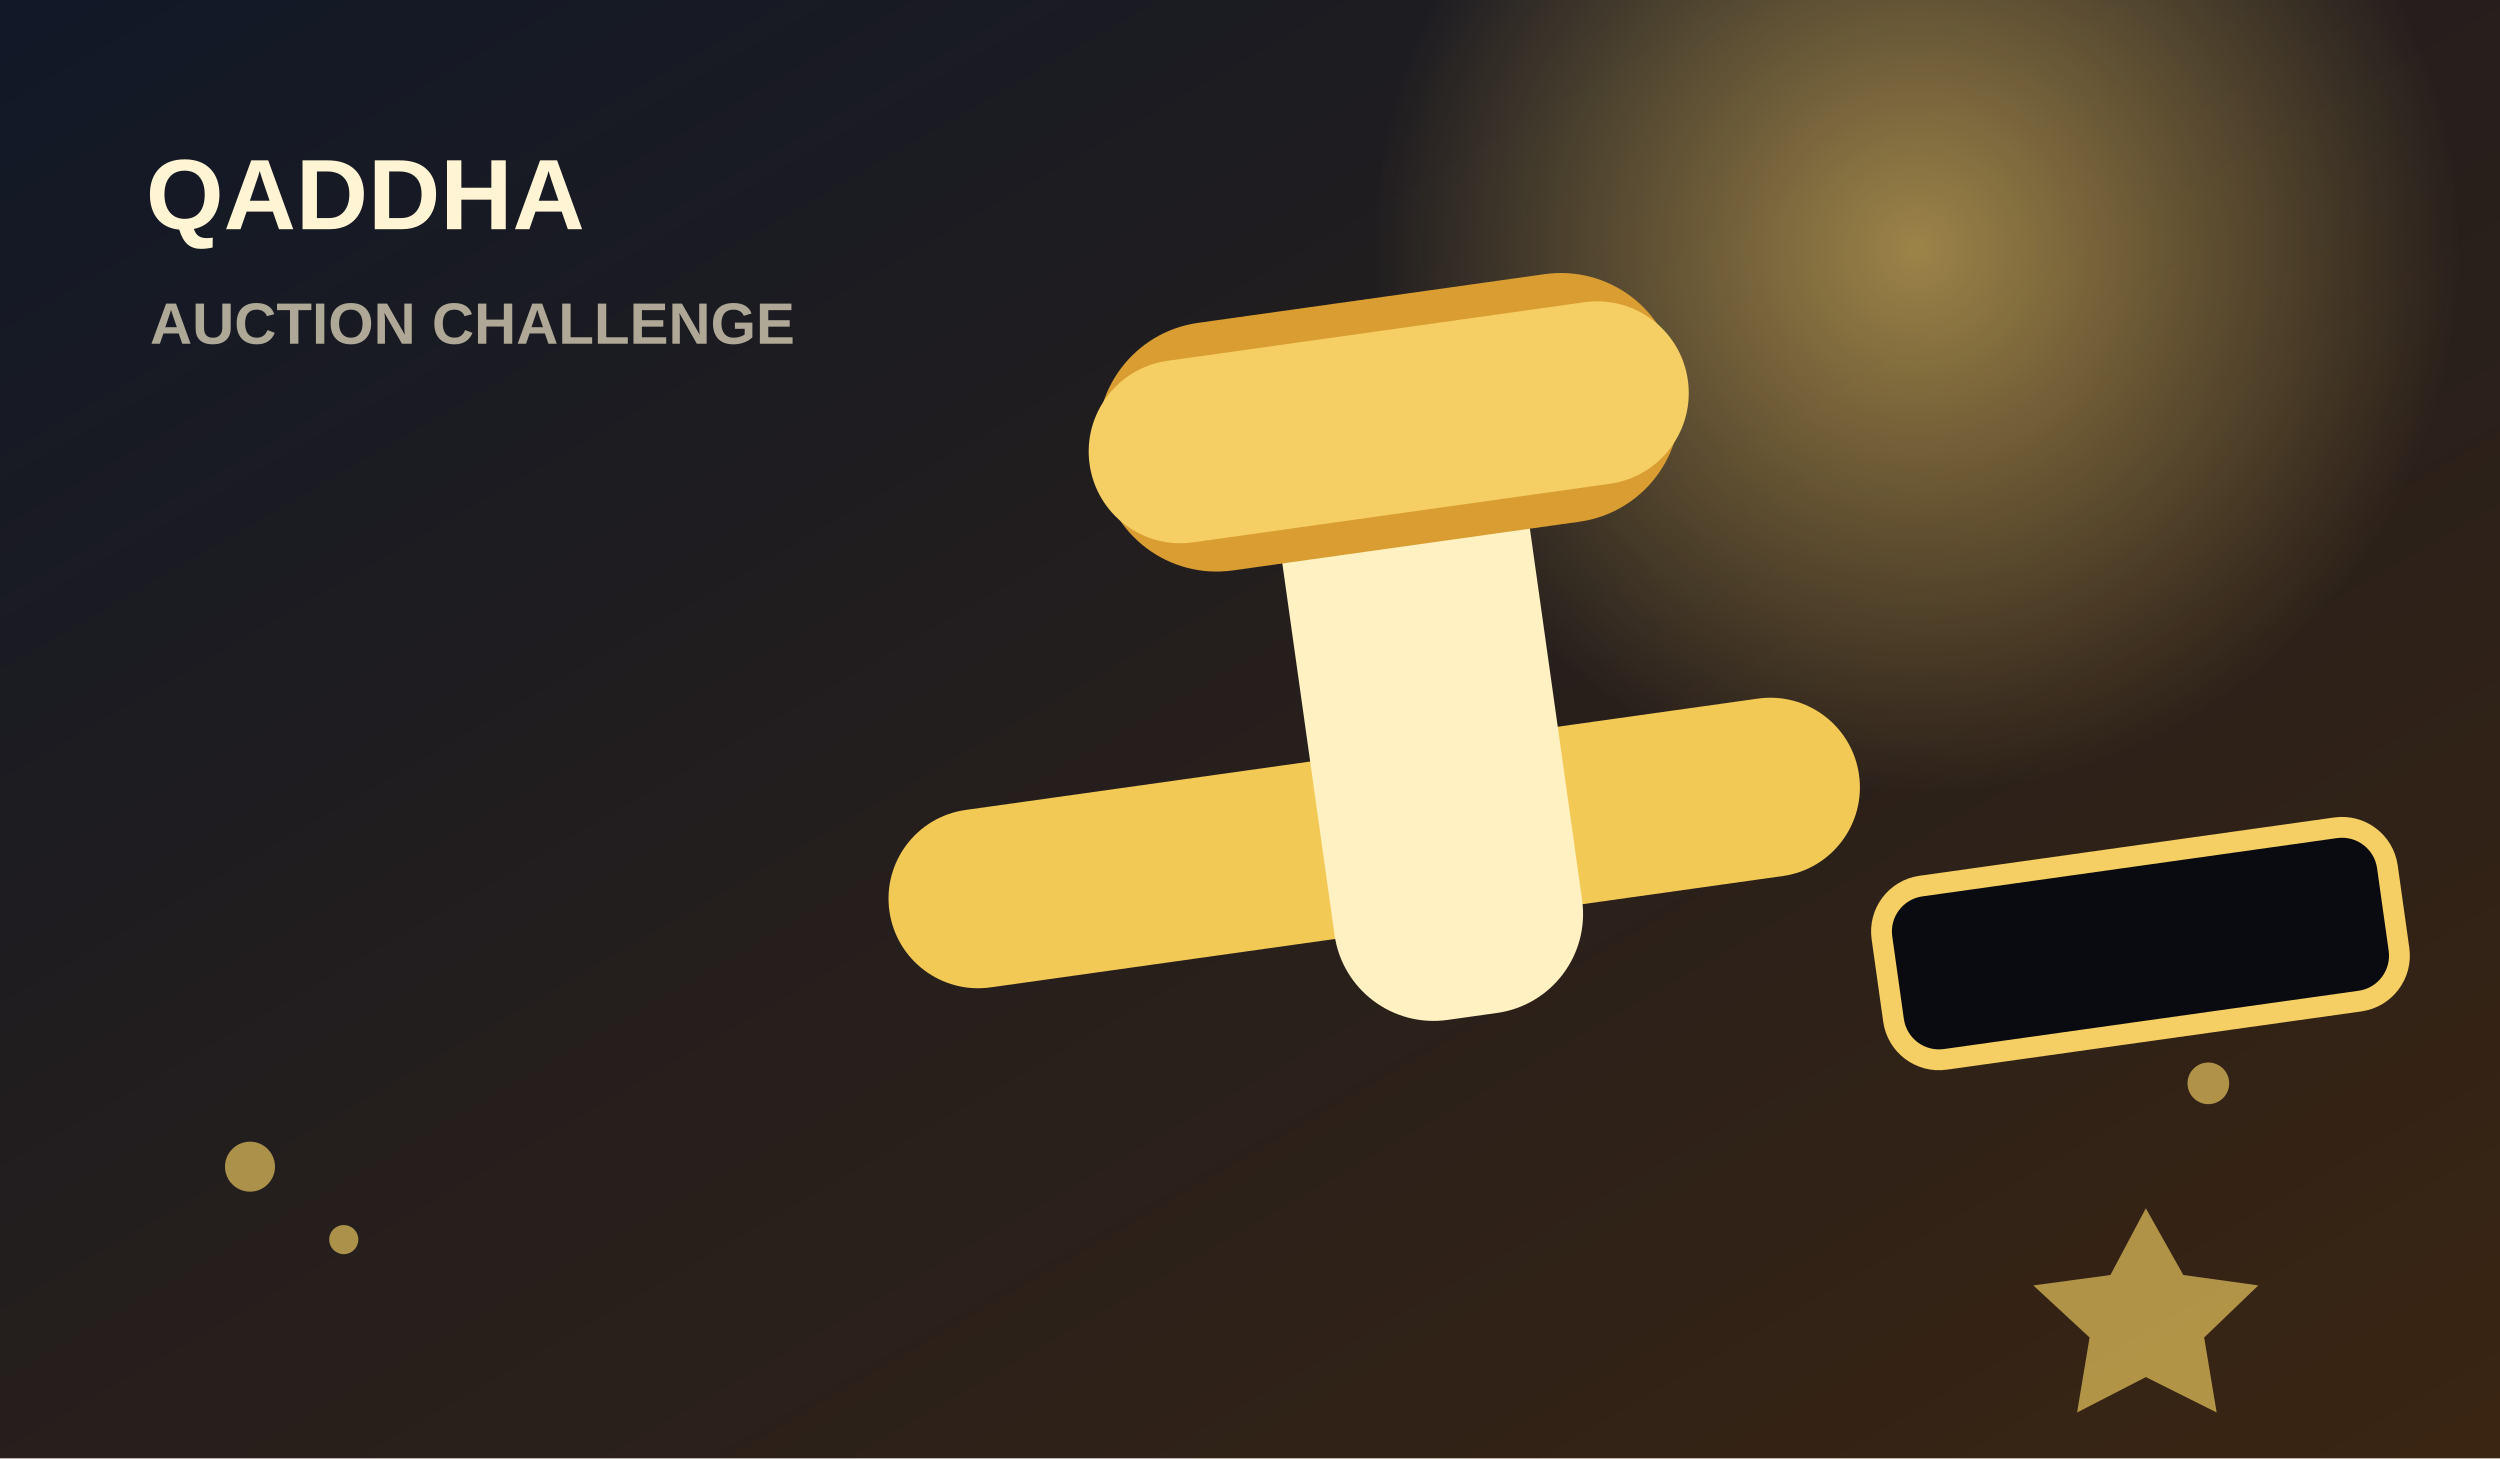
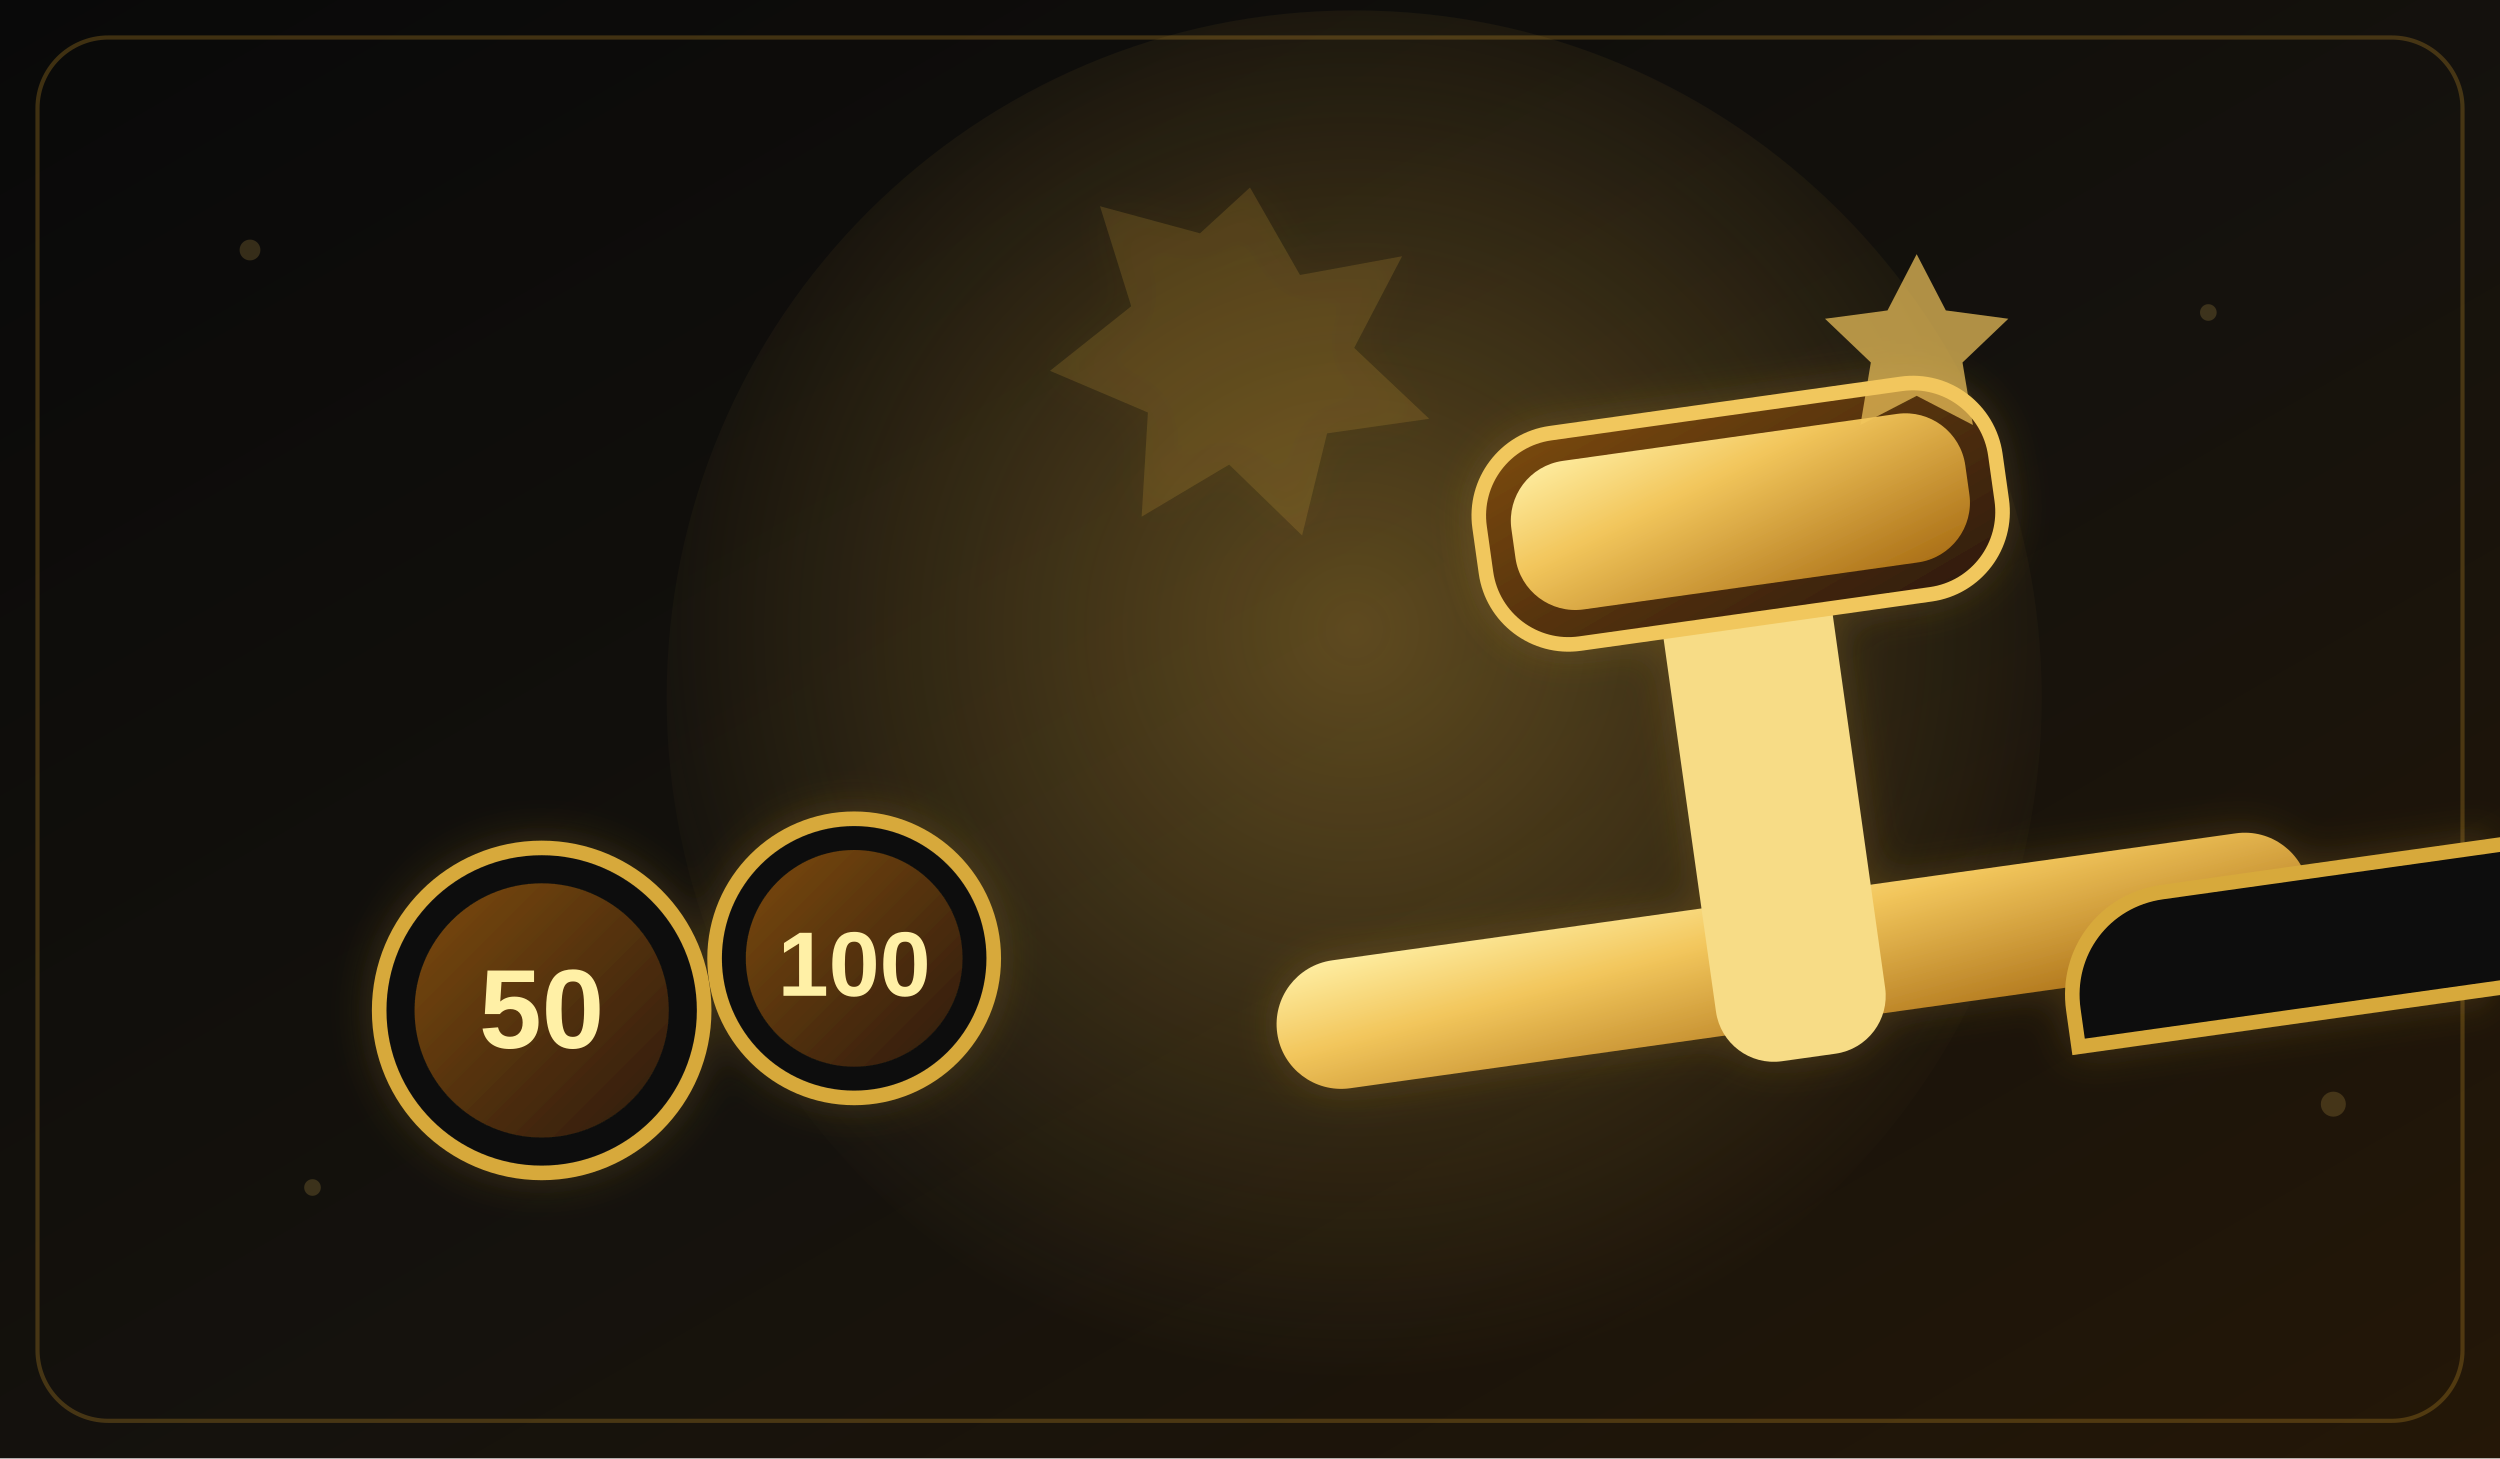
<svg xmlns="http://www.w3.org/2000/svg" viewBox="0 0 1200 700">
  <defs>
-     <linearGradient id="b" x1="0" x2="1" y1="0" y2="1">
-       <stop stop-color="#111827" />
-       <stop offset="1" stop-color="#3a2512" />
+     <linearGradient id="bg" x1="0" y1="0" x2="1" y2="1">
+       <stop stop-color="#090909" />
+       <stop offset=".55" stop-color="#15120d" />
+       <stop offset="1" stop-color="#241707" />
    </linearGradient>
-     <radialGradient id="g">
-       <stop stop-color="#ffd66b" stop-opacity=".55" />
-       <stop offset="1" stop-color="#ffd66b" stop-opacity="0" />
+     <radialGradient id="glow" cx="50%" cy="45%" r="55%">
+       <stop stop-color="#f0b942" stop-opacity=".34" />
+       <stop offset="1" stop-color="#f0b942" stop-opacity="0" />
    </radialGradient>
+     <linearGradient id="gold" x1="0" y1="0" x2="1" y2="1">
+       <stop stop-color="#fff0a6" />
+       <stop offset=".35" stop-color="#f2c65c" />
+       <stop offset="1" stop-color="#a66a12" />
+     </linearGradient>
+     <linearGradient id="darkGold" x1="0" y1="0" x2="1" y2="1">
+       <stop stop-color="#7d4b10" />
+       <stop offset="1" stop-color="#2c1906" />
+     </linearGradient>
+     <filter id="shadow" x="-30%" y="-30%" width="160%" height="160%">
+       <feDropShadow dx="0" dy="18" stdDeviation="18" flood-color="#000" flood-opacity=".65" />
+       <feDropShadow dx="0" dy="0" stdDeviation="10" flood-color="#d9a63a" flood-opacity=".22" />
+     </filter>
  </defs>
-   <rect width="1200" height="700" fill="url(#b)" />
-   <circle cx="920" cy="120" r="260" fill="url(#g)" />
-   <g transform="translate(235 120) rotate(-8 360 220)">
-     <rect x="180" y="250" width="470" height="86" rx="43" fill="#f3c956" />
-     <rect x="390" y="42" width="120" height="340" rx="48" fill="#fff1c2" />
-     <rect x="310" y="34" width="280" height="120" rx="56" fill="#d99d31" />
-     <rect x="305" y="50" width="290" height="88" rx="44" fill="#f5cf63" />
-     <rect x="650" y="350" width="245" height="84" rx="22" fill="#090b10" stroke="#f5cf63" stroke-width="10" />
+   <rect width="1200" height="700" fill="url(#bg)" />
+   <rect x="18" y="18" width="1164" height="664" rx="34" fill="none" stroke="#c99428" stroke-opacity=".28" stroke-width="2" />
+   <circle cx="650" cy="335" r="330" fill="url(#glow)" />
+   <g opacity=".18" fill="#f3c85d">
+     <circle cx="120" cy="120" r="5" />
+     <circle cx="1060" cy="150" r="4" />
+     <circle cx="1120" cy="530" r="6" />
+     <circle cx="150" cy="570" r="4" />
  </g>
-   <g fill="#fff5d4" font-family="Arial" font-weight="700">
-     <text x="70" y="110" font-size="48">QADDHA</text>
-     <text x="72" y="165" font-size="28" opacity=".65">AUCTION CHALLENGE</text>
+   <g transform="translate(465 90)" filter="url(#shadow)">
+     <path d="M135 0l24 42 49-9-23 44 36 34-49 7-12 49-35-34-42 25 3-50-47-20 39-31-15-48 48 13z" fill="#d9a63a" opacity=".18" />
+     <g transform="translate(38 42) rotate(-8 250 210)">
+       <rect x="90" y="312" width="500" height="62" rx="31" fill="url(#gold)" />
+       <rect x="300" y="105" width="82" height="285" rx="28" fill="#f7dc86" />
+       <rect x="220" y="76" width="250" height="102" rx="40" fill="url(#darkGold)" stroke="#f1c75d" stroke-width="7" />
+       <rect x="235" y="90" width="220" height="72" rx="29" fill="url(#gold)" />
+       <path d="M520 335h195c28 0 50 22 50 50v18H470v-18c0-28 22-50 50-50z" fill="#0b0b0b" stroke="#d7a93b" stroke-width="7" />
+     </g>
  </g>
-   <g fill="#f5cf63" opacity=".65">
-     <circle cx="120" cy="560" r="12" />
-     <circle cx="165" cy="595" r="7" />
-     <circle cx="1060" cy="520" r="10" />
-     <path d="M1030 580l18 32 36 5-26 25 6 36-34-17-33 17 6-36-27-25 37-5z" />
+   <g transform="translate(165 390)" filter="url(#shadow)">
+     <circle cx="95" cy="95" r="78" fill="#111" stroke="#d7a93b" stroke-width="7" />
+     <circle cx="95" cy="95" r="61" fill="url(#darkGold)" />
+     <text x="95" y="113" text-anchor="middle" font-family="Arial" font-size="54" font-weight="700" fill="#fff0a6">50</text>
+     <circle cx="245" cy="70" r="67" fill="#111" stroke="#d7a93b" stroke-width="7" />
+     <circle cx="245" cy="70" r="52" fill="url(#darkGold)" />
+     <text x="245" y="88" text-anchor="middle" font-family="Arial" font-size="44" font-weight="700" fill="#fff0a6">100</text>
  </g>
+   <path d="M920 122l14 27 30 4-22 21 5 30-27-14-27 14 5-30-22-21 30-4z" fill="#f2c65c" opacity=".7" />
</svg>
